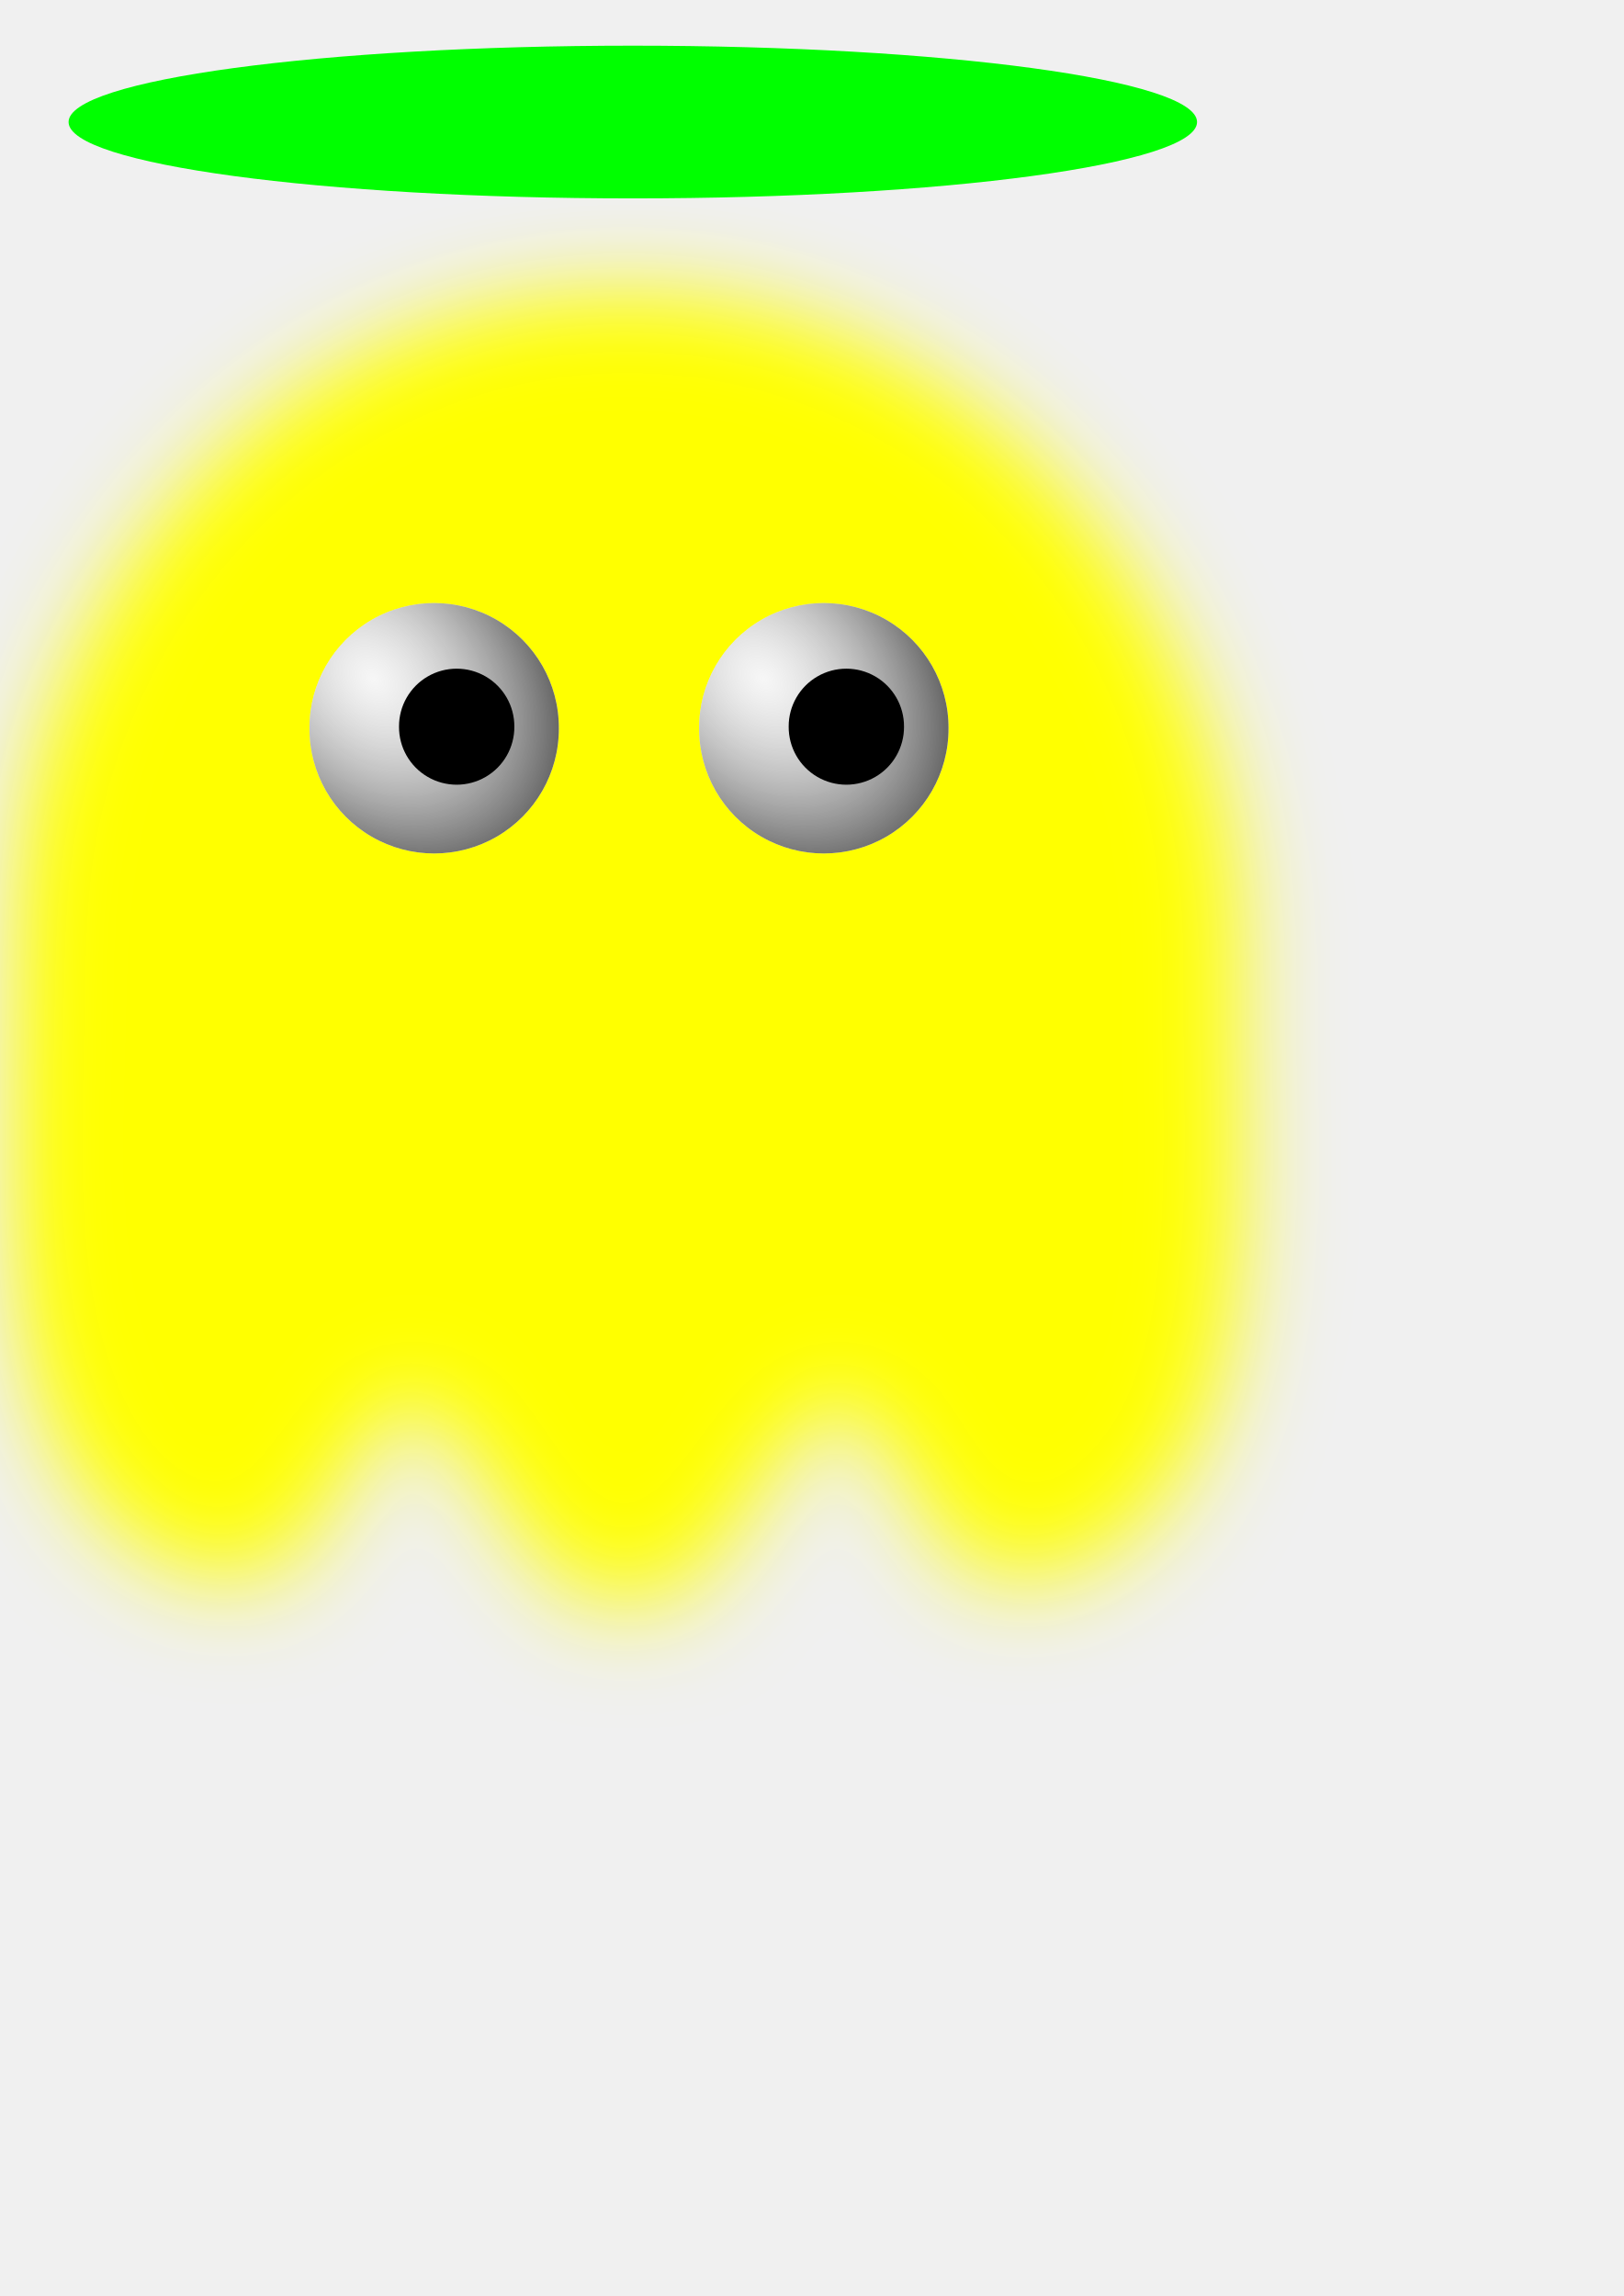
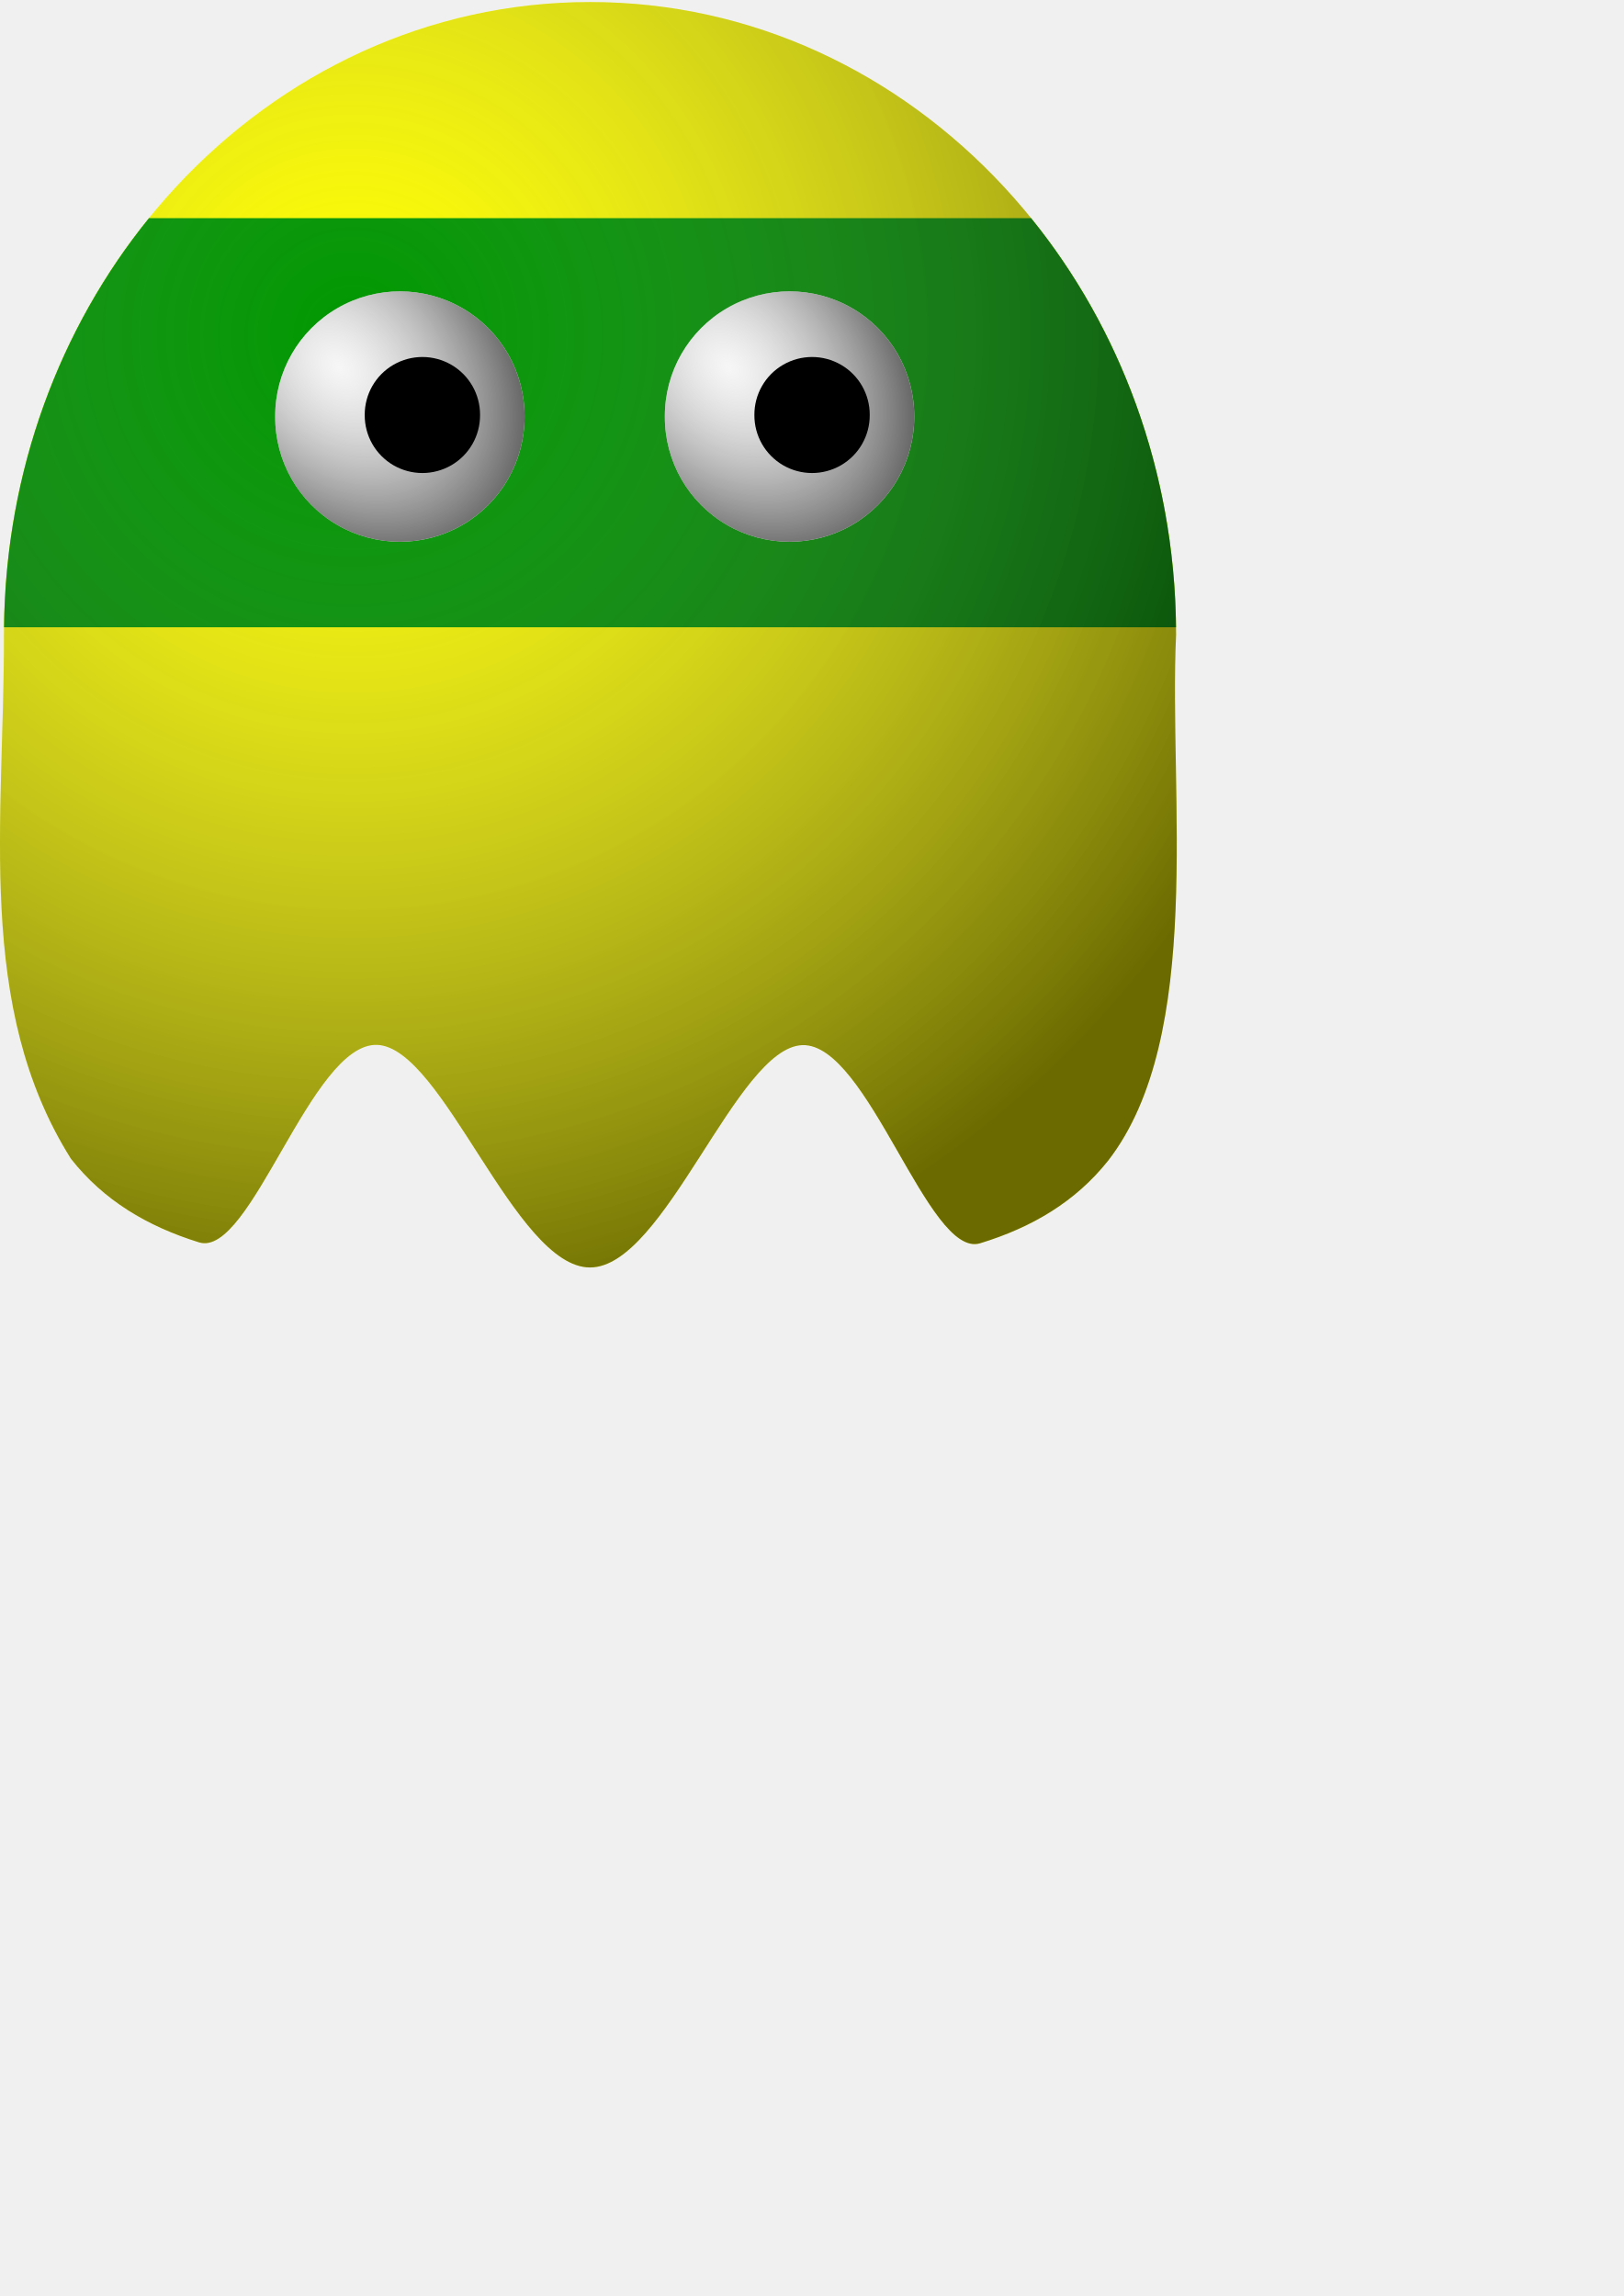
<svg xmlns="http://www.w3.org/2000/svg" xmlns:ns1="http://www.openswatchbook.org/uri/2009/osb" xmlns:xlink="http://www.w3.org/1999/xlink" width="744.094" height="1052.362" id="svg2" version="1.1">
  <defs id="defs4">
-     <linearGradient id="linearGradient3909">
-       <stop style="stop-color:#05ff00;stop-opacity:1;" offset="0" id="stop3911" />
-       <stop style="stop-color:#00ff00;stop-opacity:0;" offset="1" id="stop3913" />
-     </linearGradient>
    <linearGradient id="linearGradient5426">
      <stop style="stop-color:#dadada;stop-opacity:0.234;" offset="0" id="stop5428" />
      <stop style="stop-color:#303030;stop-opacity:0.937;" offset="1" id="stop5430" />
    </linearGradient>
    <linearGradient id="linearGradient5412">
      <stop style="stop-color:#aaaaaa;stop-opacity:0;" offset="0" id="stop5414" />
      <stop style="stop-color:#000000;stop-opacity:0.586;" offset="1" id="stop5416" />
    </linearGradient>
    <linearGradient id="linearGradient5364">
      <stop id="stop5376" offset="0" style="stop-color:#000000;stop-opacity:0.498;" />
      <stop style="stop-color:#000000;stop-opacity:0;" offset="1" id="stop5368" />
    </linearGradient>
    <linearGradient id="linearGradient3828">
      <stop style="stop-color:#000000;stop-opacity:0.607;" offset="0" id="stop3830" />
      <stop style="stop-color:#000000;stop-opacity:0.212" offset="1" id="stop3832" />
    </linearGradient>
    <linearGradient id="linearGradient3769" ns1:paint="solid">
      <stop style="stop-color:#7f888e;stop-opacity:1;" offset="0" id="stop3771" />
    </linearGradient>
+     <radialGradient xlink:href="#linearGradient5412" id="radialGradient5418" cx="272.308" cy="256.205" fx="272.308" fy="256.205" r="269.639" gradientTransform="matrix(0.7372072,1.56335,-1.564466,0.7377775,361.8926,-460.9448)" gradientUnits="userSpaceOnUse" />
    <radialGradient xlink:href="#linearGradient5426" id="radialGradient5432" cx="435.108" cy="249.548" fx="435.108" fy="249.548" r="54.286" gradientUnits="userSpaceOnUse" gradientTransform="matrix(1.265693,1.292095,-1.094071,1.071716,157.4181,-580.0978)" />
    <radialGradient xlink:href="#linearGradient5426" id="radialGradient5440" gradientUnits="userSpaceOnUse" gradientTransform="matrix(1.373389,1.423919,-1.072559,1.034499,105.1907,-628.1678)" cx="435.108" cy="249.548" fx="435.108" fy="249.548" r="54.286" />
    <radialGradient xlink:href="#linearGradient5426" id="radialGradient5446" gradientUnits="userSpaceOnUse" gradientTransform="matrix(1.373389,1.423919,-1.072559,1.034499,105.1907,-628.1678)" cx="435.108" cy="249.548" fx="435.108" fy="249.548" r="54.286" />
    <radialGradient xlink:href="#linearGradient5426" id="radialGradient5452" gradientUnits="userSpaceOnUse" gradientTransform="matrix(1.373389,1.423919,-1.072559,1.034499,105.1907,-628.1678)" cx="435.108" cy="249.548" fx="435.108" fy="249.548" r="54.286" />
    <radialGradient xlink:href="#linearGradient5426" id="radialGradient5471" gradientUnits="userSpaceOnUse" gradientTransform="matrix(1.373389,1.423919,-1.072559,1.034499,105.1907,-628.1678)" cx="435.108" cy="249.548" fx="435.108" fy="249.548" r="54.286" />
-     <filter id="filter3889" x="-0.103" width="1.206" y="-0.096" height="1.191">
-       <feGaussianBlur stdDeviation="23.116" id="feGaussianBlur3891" />
-     </filter>
-     <filter id="filter3937" x="-0.125" width="1.249" y="-0.116" height="1.232">
-       <feGaussianBlur stdDeviation="27.982" id="feGaussianBlur3939" />
-     </filter>
+     <radialGradient xlink:href="#linearGradient5412" id="radialGradient3812" gradientUnits="userSpaceOnUse" gradientTransform="matrix(0.7372072,1.56335,-1.564466,0.7377775,361.8926,595.6748)" cx="272.308" cy="256.205" fx="272.308" fy="256.205" r="269.639" />
+     <radialGradient xlink:href="#linearGradient5426" id="radialGradient3814" gradientUnits="userSpaceOnUse" gradientTransform="matrix(1.373389,1.423919,-1.072559,1.034499,105.1907,-628.1678)" cx="435.108" cy="249.548" fx="435.108" fy="249.548" r="54.286" />
+     <radialGradient xlink:href="#linearGradient5426" id="radialGradient3816" gradientUnits="userSpaceOnUse" gradientTransform="matrix(1.373389,1.423919,-1.072559,1.034499,105.1907,-628.1678)" cx="435.108" cy="249.548" fx="435.108" fy="249.548" r="54.286" />
+     <radialGradient xlink:href="#linearGradient5412" id="radialGradient3818" gradientUnits="userSpaceOnUse" gradientTransform="matrix(0.7372072,1.56335,-1.564466,0.7377775,361.8926,595.6748)" cx="272.308" cy="256.205" fx="272.308" fy="256.205" r="269.639" />
+     <radialGradient xlink:href="#linearGradient5412" id="radialGradient3821" gradientUnits="userSpaceOnUse" gradientTransform="matrix(0.7372072,1.56335,-1.564466,0.7377775,-359.3564,708.8119)" cx="272.308" cy="256.205" fx="272.308" fy="256.205" r="269.639" />
  </defs>
  <g id="layer1">
-     <path style="fill:#ffff00;fill-opacity:1;fill-rule:nonzero;stroke:none;filter:url(#filter3889)" d="m 554.672,433.791 c -3.419,72.816 13.119,183.846 -31.104,241.016 -15.024,18.901 -34.976,30.643 -58.716,37.9 -23.74,7.257 -51.267,-91.781 -81.439,-90.824 -30.172,0.957 -62.99,101.908 -97.312,101.908 -34.428,0 -67.343,-100.994 -97.592,-102.026 -30.249,-1.031 -57.834,97.9 -81.6,90.516 C 83.143,704.898 63.194,693.008 48.216,673.952 4.297,604.084 17.656,519.588 17.53,433.791 c 0,-160.163 120.244,-290 268.571,-290 148.328,0 268.571,129.837 268.571,290 z" id="path3795" />
-     <path id="path5410" d="m 556.101,440.934 c -3.419,72.816 13.119,183.846 -31.104,241.016 -15.024,18.901 -34.976,30.643 -58.716,37.9 -23.74,7.257 -51.267,-91.781 -81.439,-90.824 -30.172,0.957 -62.99,101.908 -97.312,101.908 -34.428,0 -67.343,-100.994 -97.592,-102.026 -30.249,-1.031 -57.834,97.9 -81.6,90.516 C 84.571,712.041 64.623,700.151 49.644,681.095 5.725,611.227 19.085,526.731 18.958,440.934 c 0,-160.163 120.244,-290 268.571,-290 148.328,0 268.571,129.837 268.571,290 z" style="fill:#ffff00;fill-opacity:1;fill-rule:nonzero;stroke:none;filter:url(#filter3937)" />
-     <path transform="matrix(1.052632,0,0,1.052632,-286.7561,48.59748)" d="m 515.714,270.934 a 54.286,54.286 0 1 1 -108.571,0 54.286,54.286 0 1 1 108.571,0 z" id="path5436" style="fill:#ffffff;fill-opacity:1;fill-rule:nonzero;stroke:none" />
-     <path style="fill:url(#radialGradient5440);fill-opacity:1;fill-rule:nonzero;stroke:none" id="path5438" d="m 515.714,270.934 a 54.286,54.286 0 1 1 -108.571,0 54.286,54.286 0 1 1 108.571,0 z" transform="matrix(1.052632,0,0,1.052632,-286.7561,48.59748)" />
-     <path style="fill:#000000;fill-opacity:1;fill-rule:nonzero;stroke:none" id="path5463" d="m 218.571,201.648 a 26.429,26.429 0 1 1 -52.857,0 26.429,26.429 0 1 1 52.857,0 z" transform="translate(17.14286,131.4286)" />
-     <path style="fill:#ffffff;fill-opacity:1;fill-rule:nonzero;stroke:none" id="path5465" d="m 515.714,270.934 a 54.286,54.286 0 1 1 -108.571,0 54.286,54.286 0 1 1 108.571,0 z" transform="matrix(1.052632,0,0,1.052632,-108.1847,48.59748)" />
-     <path transform="matrix(1.052632,0,0,1.052632,-108.1847,48.59748)" d="m 515.714,270.934 a 54.286,54.286 0 1 1 -108.571,0 54.286,54.286 0 1 1 108.571,0 z" id="path5467" style="fill:url(#radialGradient5471);fill-opacity:1;fill-rule:nonzero;stroke:none" />
-     <path transform="translate(195.7143,131.4286)" d="m 218.571,201.648 a 26.429,26.429 0 1 1 -52.857,0 26.429,26.429 0 1 1 52.857,0 z" id="path5469" style="fill:#000000;fill-opacity:1;fill-rule:nonzero;stroke:none" />
-     <path style="fill:#00ff00;fill-opacity:1;fill-rule:nonzero;stroke:none" id="path3941" d="m 607.143,88.791 a 258.571,35 0 1 1 -517.143,0 258.571,35 0 1 1 517.143,0 z" transform="translate(-58.57143,-32.85714)" />
+     <path style="fill:#ffff00;fill-opacity:1;fill-rule:nonzero;stroke:none" d="m 538.958,290.934 c -3.419,72.816 13.119,183.846 -31.104,241.016 -15.024,18.901 -34.976,30.643 -58.716,37.9 -23.74,7.257 -51.267,-91.781 -81.439,-90.824 -30.172,0.957 -62.99,101.908 -97.312,101.908 -34.428,0 -67.343,-100.994 -97.592,-102.026 -30.249,-1.031 -57.834,97.9 -81.6,90.516 -23.766,-7.383 -43.715,-19.273 -58.693,-38.329 C -11.417,461.227 1.942,376.731 1.815,290.934 1.815,130.771 122.059,0.934 270.387,0.934 418.715,0.934 538.958,130.771 538.958,290.934 z" id="path3795" />
+     <path style="fill:#009800;fill-opacity:1;fill-rule:nonzero;stroke:none" d="M 68.25,99.988 C 27.533,150.207 2.609,215.726 1.844,287.519 l 537.094,0 c -0.765,-71.793 -25.689,-137.313 -66.406,-187.531 l -404.281,0 z" id="path3794" />
+     <path id="path5410" d="m 538.958,290.934 c -3.419,72.816 13.119,183.846 -31.104,241.016 -15.024,18.901 -34.976,30.643 -58.716,37.9 -23.74,7.257 -51.267,-91.781 -81.439,-90.824 -30.172,0.957 -62.99,101.908 -97.312,101.908 -34.428,0 -67.343,-100.994 -97.592,-102.026 -30.249,-1.031 -57.834,97.9 -81.6,90.516 -23.766,-7.383 -43.715,-19.273 -58.693,-38.329 C -11.417,461.227 1.942,376.731 1.815,290.934 1.815,130.771 122.059,0.934 270.387,0.934 418.715,0.934 538.958,130.771 538.958,290.934 z" style="fill:url(#radialGradient5418);fill-opacity:1;fill-rule:nonzero;stroke:none" />
+     <path transform="matrix(1.052632,0,0,1.052632,-302.4704,-94.25966)" d="m 515.714,270.934 a 54.286,54.286 0 1 1 -108.571,0 54.286,54.286 0 1 1 108.571,0 z" id="path5436" style="fill:#ffffff;fill-opacity:1;fill-rule:nonzero;stroke:none" />
+     <path style="fill:url(#radialGradient5440);fill-opacity:1;fill-rule:nonzero;stroke:none" id="path5438" d="m 515.714,270.934 a 54.286,54.286 0 1 1 -108.571,0 54.286,54.286 0 1 1 108.571,0 z" transform="matrix(1.052632,0,0,1.052632,-302.4704,-94.25966)" />
+     <path style="fill:#000000;fill-opacity:1;fill-rule:nonzero;stroke:none" id="path5463" d="m 218.571,201.648 a 26.429,26.429 0 1 1 -52.857,0 26.429,26.429 0 1 1 52.857,0 z" transform="translate(1.428571,-11.42857)" />
+     <path style="fill:#ffffff;fill-opacity:1;fill-rule:nonzero;stroke:none" id="path5465" d="m 515.714,270.934 a 54.286,54.286 0 1 1 -108.571,0 54.286,54.286 0 1 1 108.571,0 z" transform="matrix(1.052632,0,0,1.052632,-123.8989,-94.25966)" />
+     <path transform="matrix(1.052632,0,0,1.052632,-123.8989,-94.25966)" d="m 515.714,270.934 a 54.286,54.286 0 1 1 -108.571,0 54.286,54.286 0 1 1 108.571,0 z" id="path5467" style="fill:url(#radialGradient5471);fill-opacity:1;fill-rule:nonzero;stroke:none" />
+     <path transform="translate(180,-11.42857)" d="m 218.571,201.648 a 26.429,26.429 0 1 1 -52.857,0 26.429,26.429 0 1 1 52.857,0 z" id="path5469" style="fill:#000000;fill-opacity:1;fill-rule:nonzero;stroke:none" />
  </g>
</svg>
